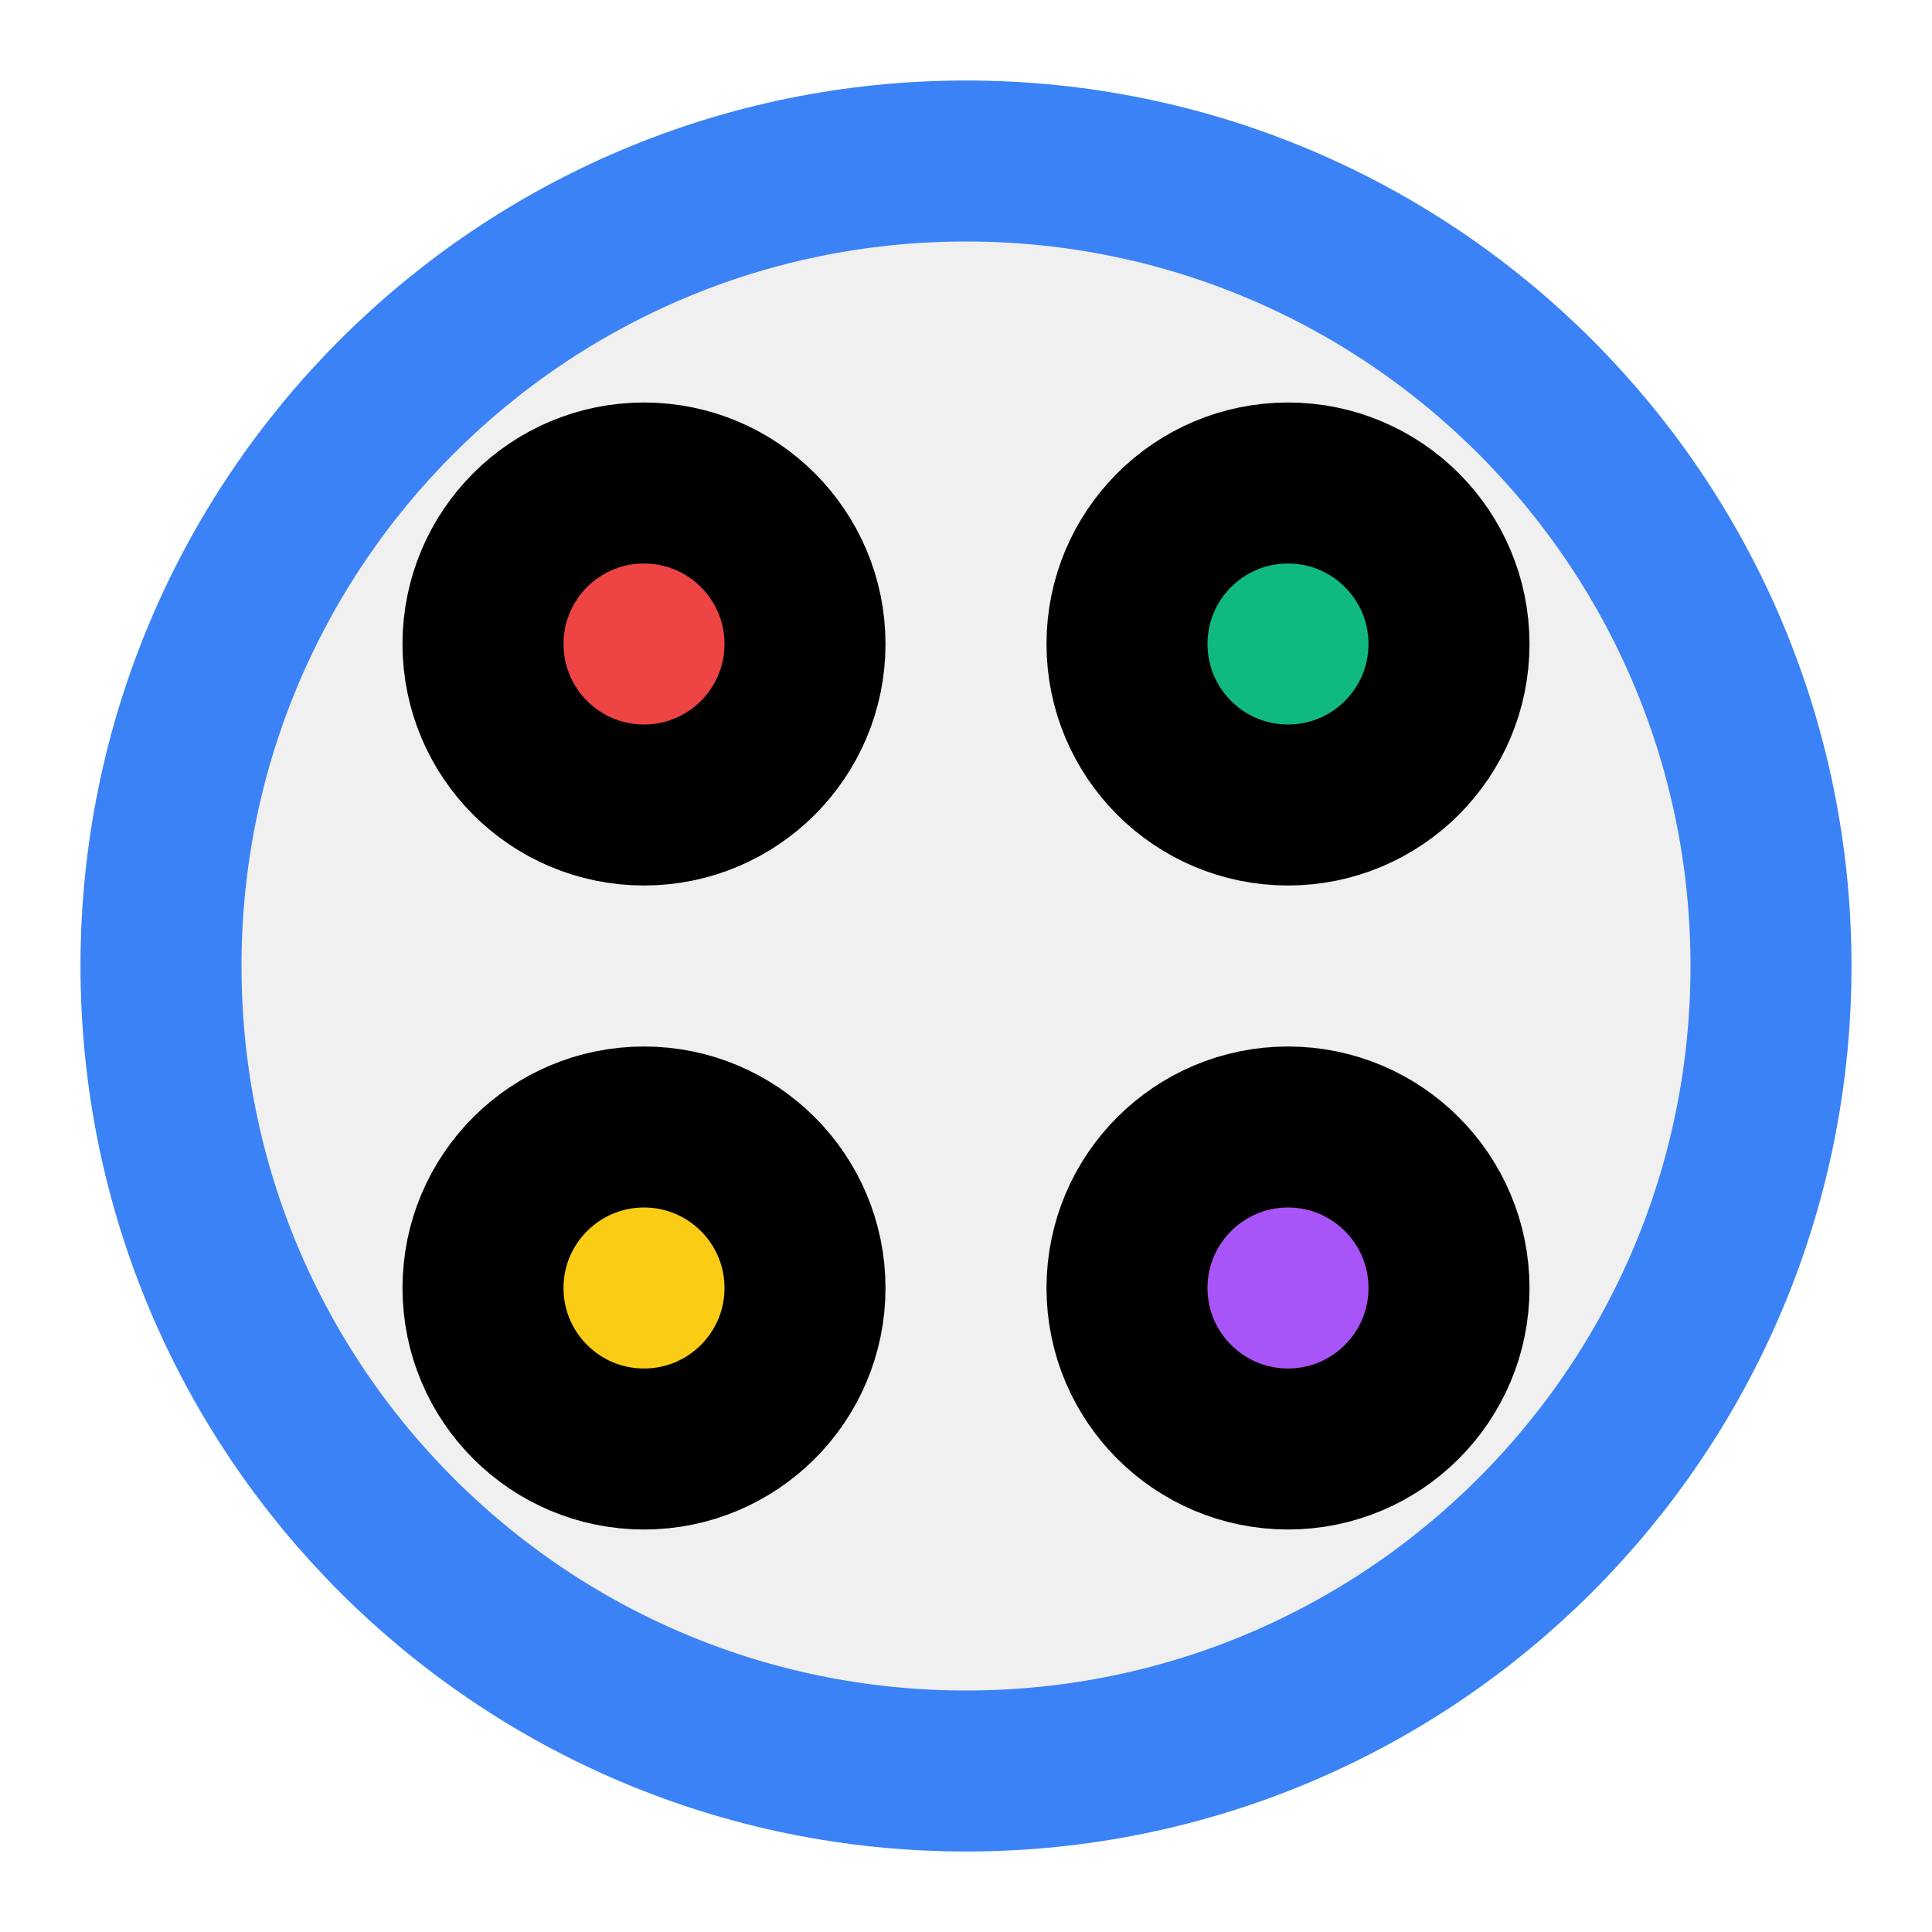
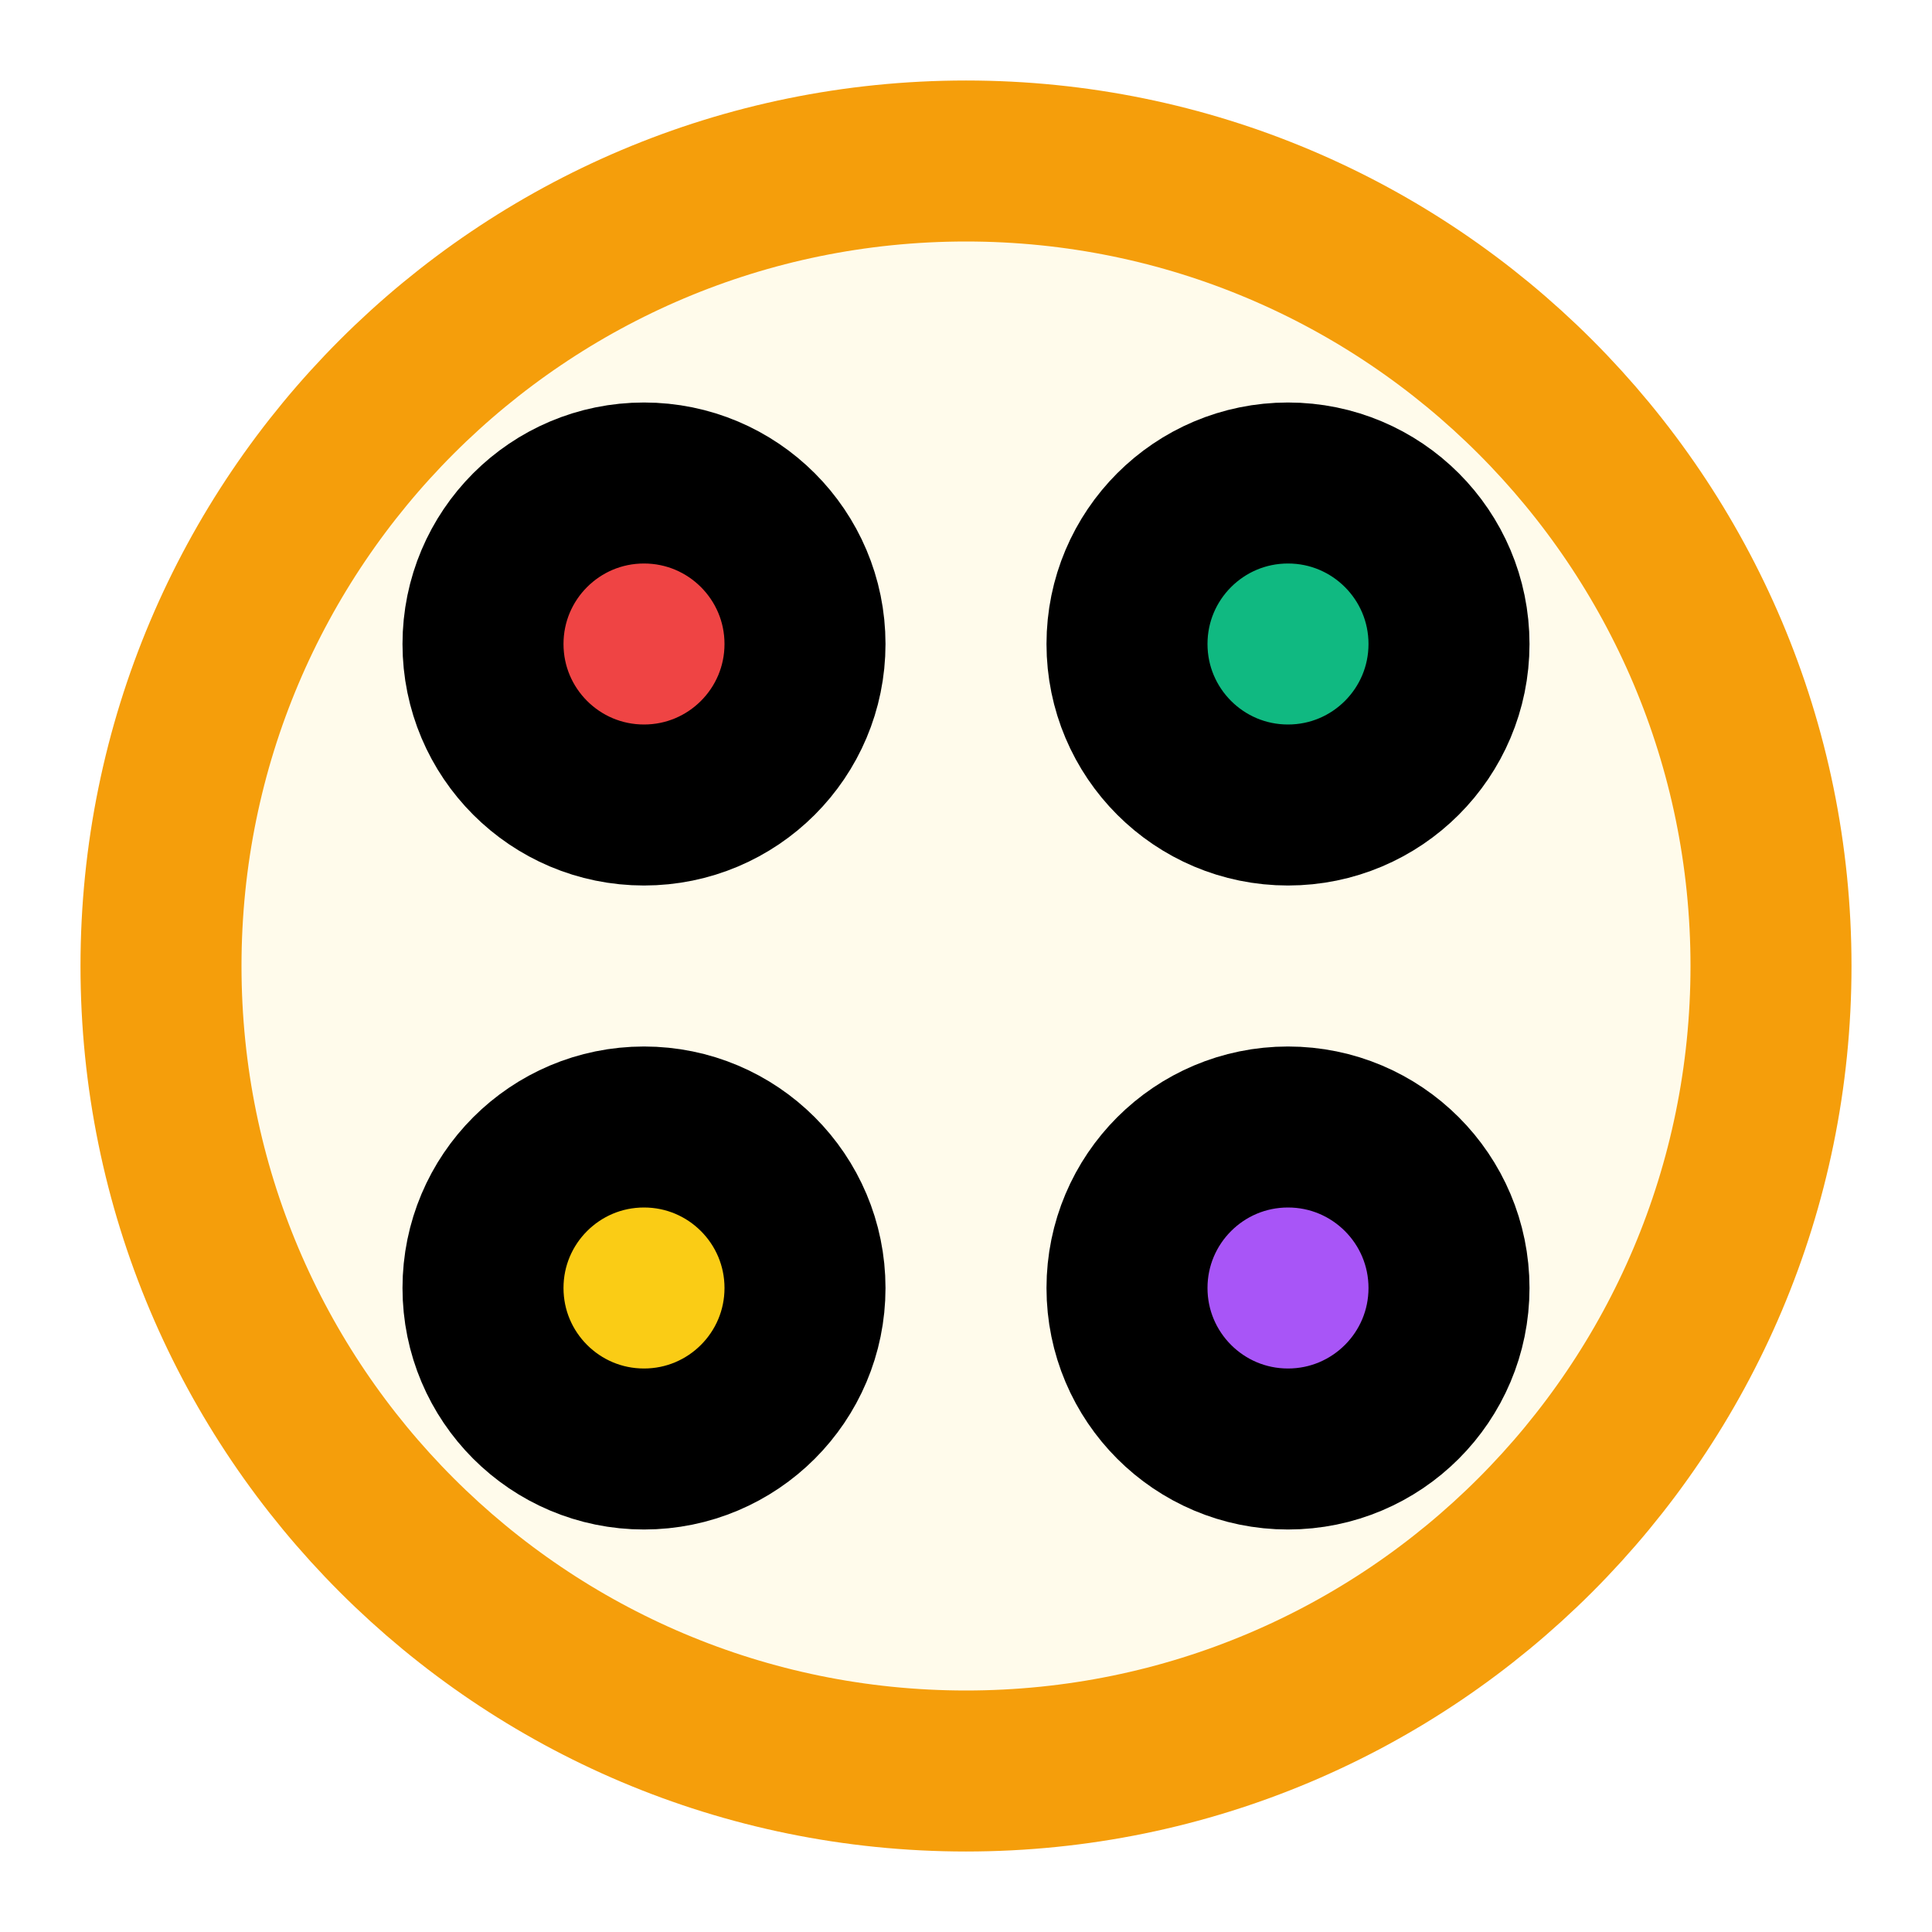
<svg xmlns="http://www.w3.org/2000/svg" width="32" height="32" viewBox="0 0 24 24" fill="none" stroke="currentColor" stroke-width="2" stroke-linecap="round" stroke-linejoin="round">
-   <circle cx="12" cy="12" r="10" fill="#f0f0f0" stroke="#3b82f6" />
+   <circle cx="12" cy="12" r="10" fill="#fffbeb" stroke="#f59e0b" />
  <circle cx="8" cy="8" r="2" fill="#ef4444" />
  <circle cx="16" cy="8" r="2" fill="#10b981" />
  <circle cx="8" cy="16" r="2" fill="#facc15" />
  <circle cx="16" cy="16" r="2" fill="#a855f7" />
  <style>
    @media (prefers-color-scheme: dark) {
-       circle:first-child { fill: #1e293b; stroke: #60a5fa; }
+       circle:first-child { fill: #713f12; stroke: #fbbf24; }
    }
  </style>
</svg>
